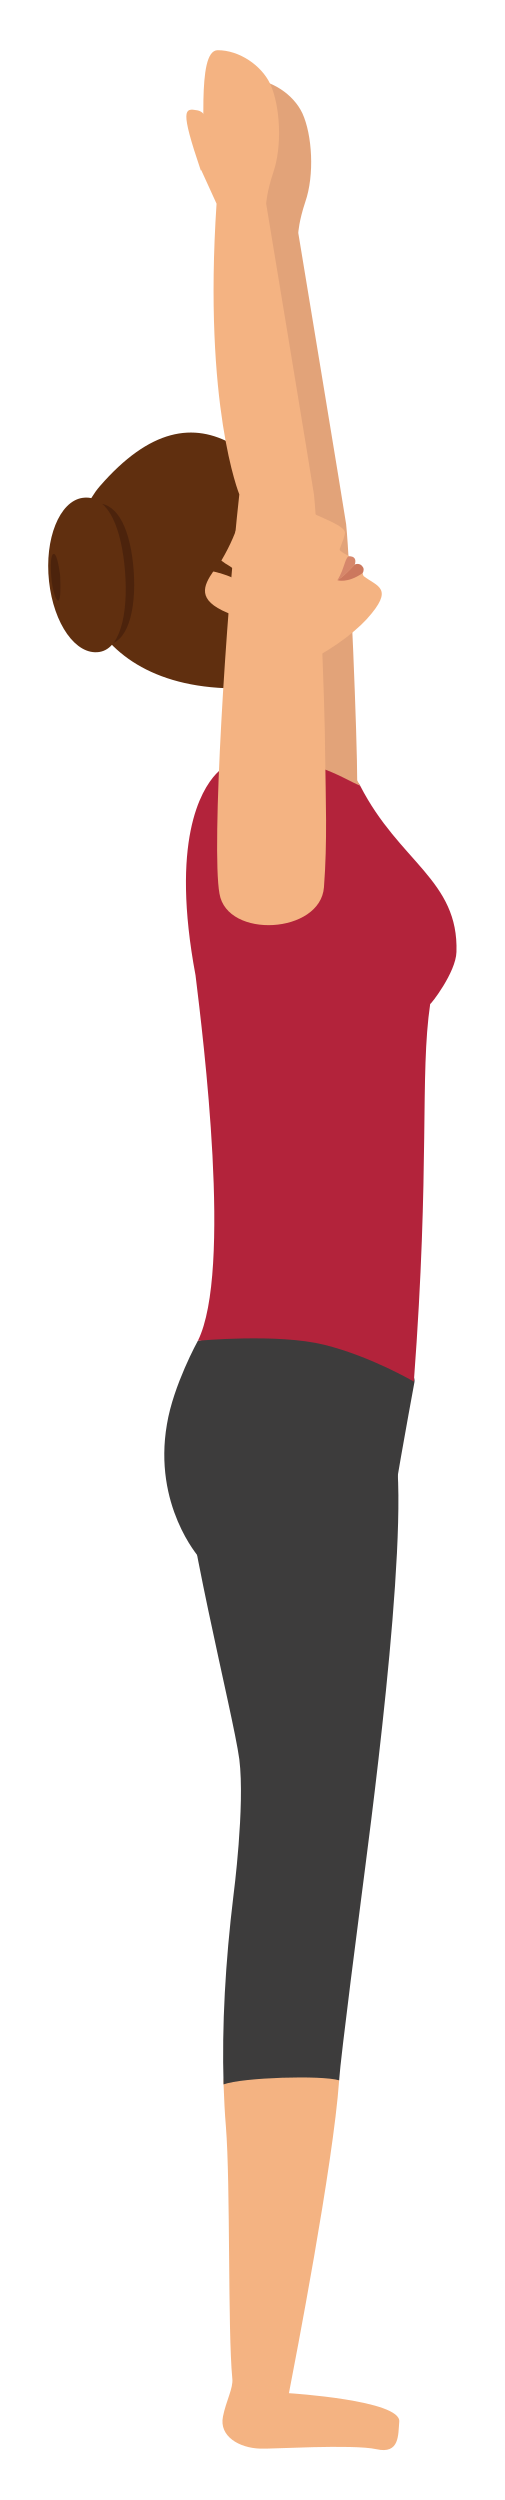
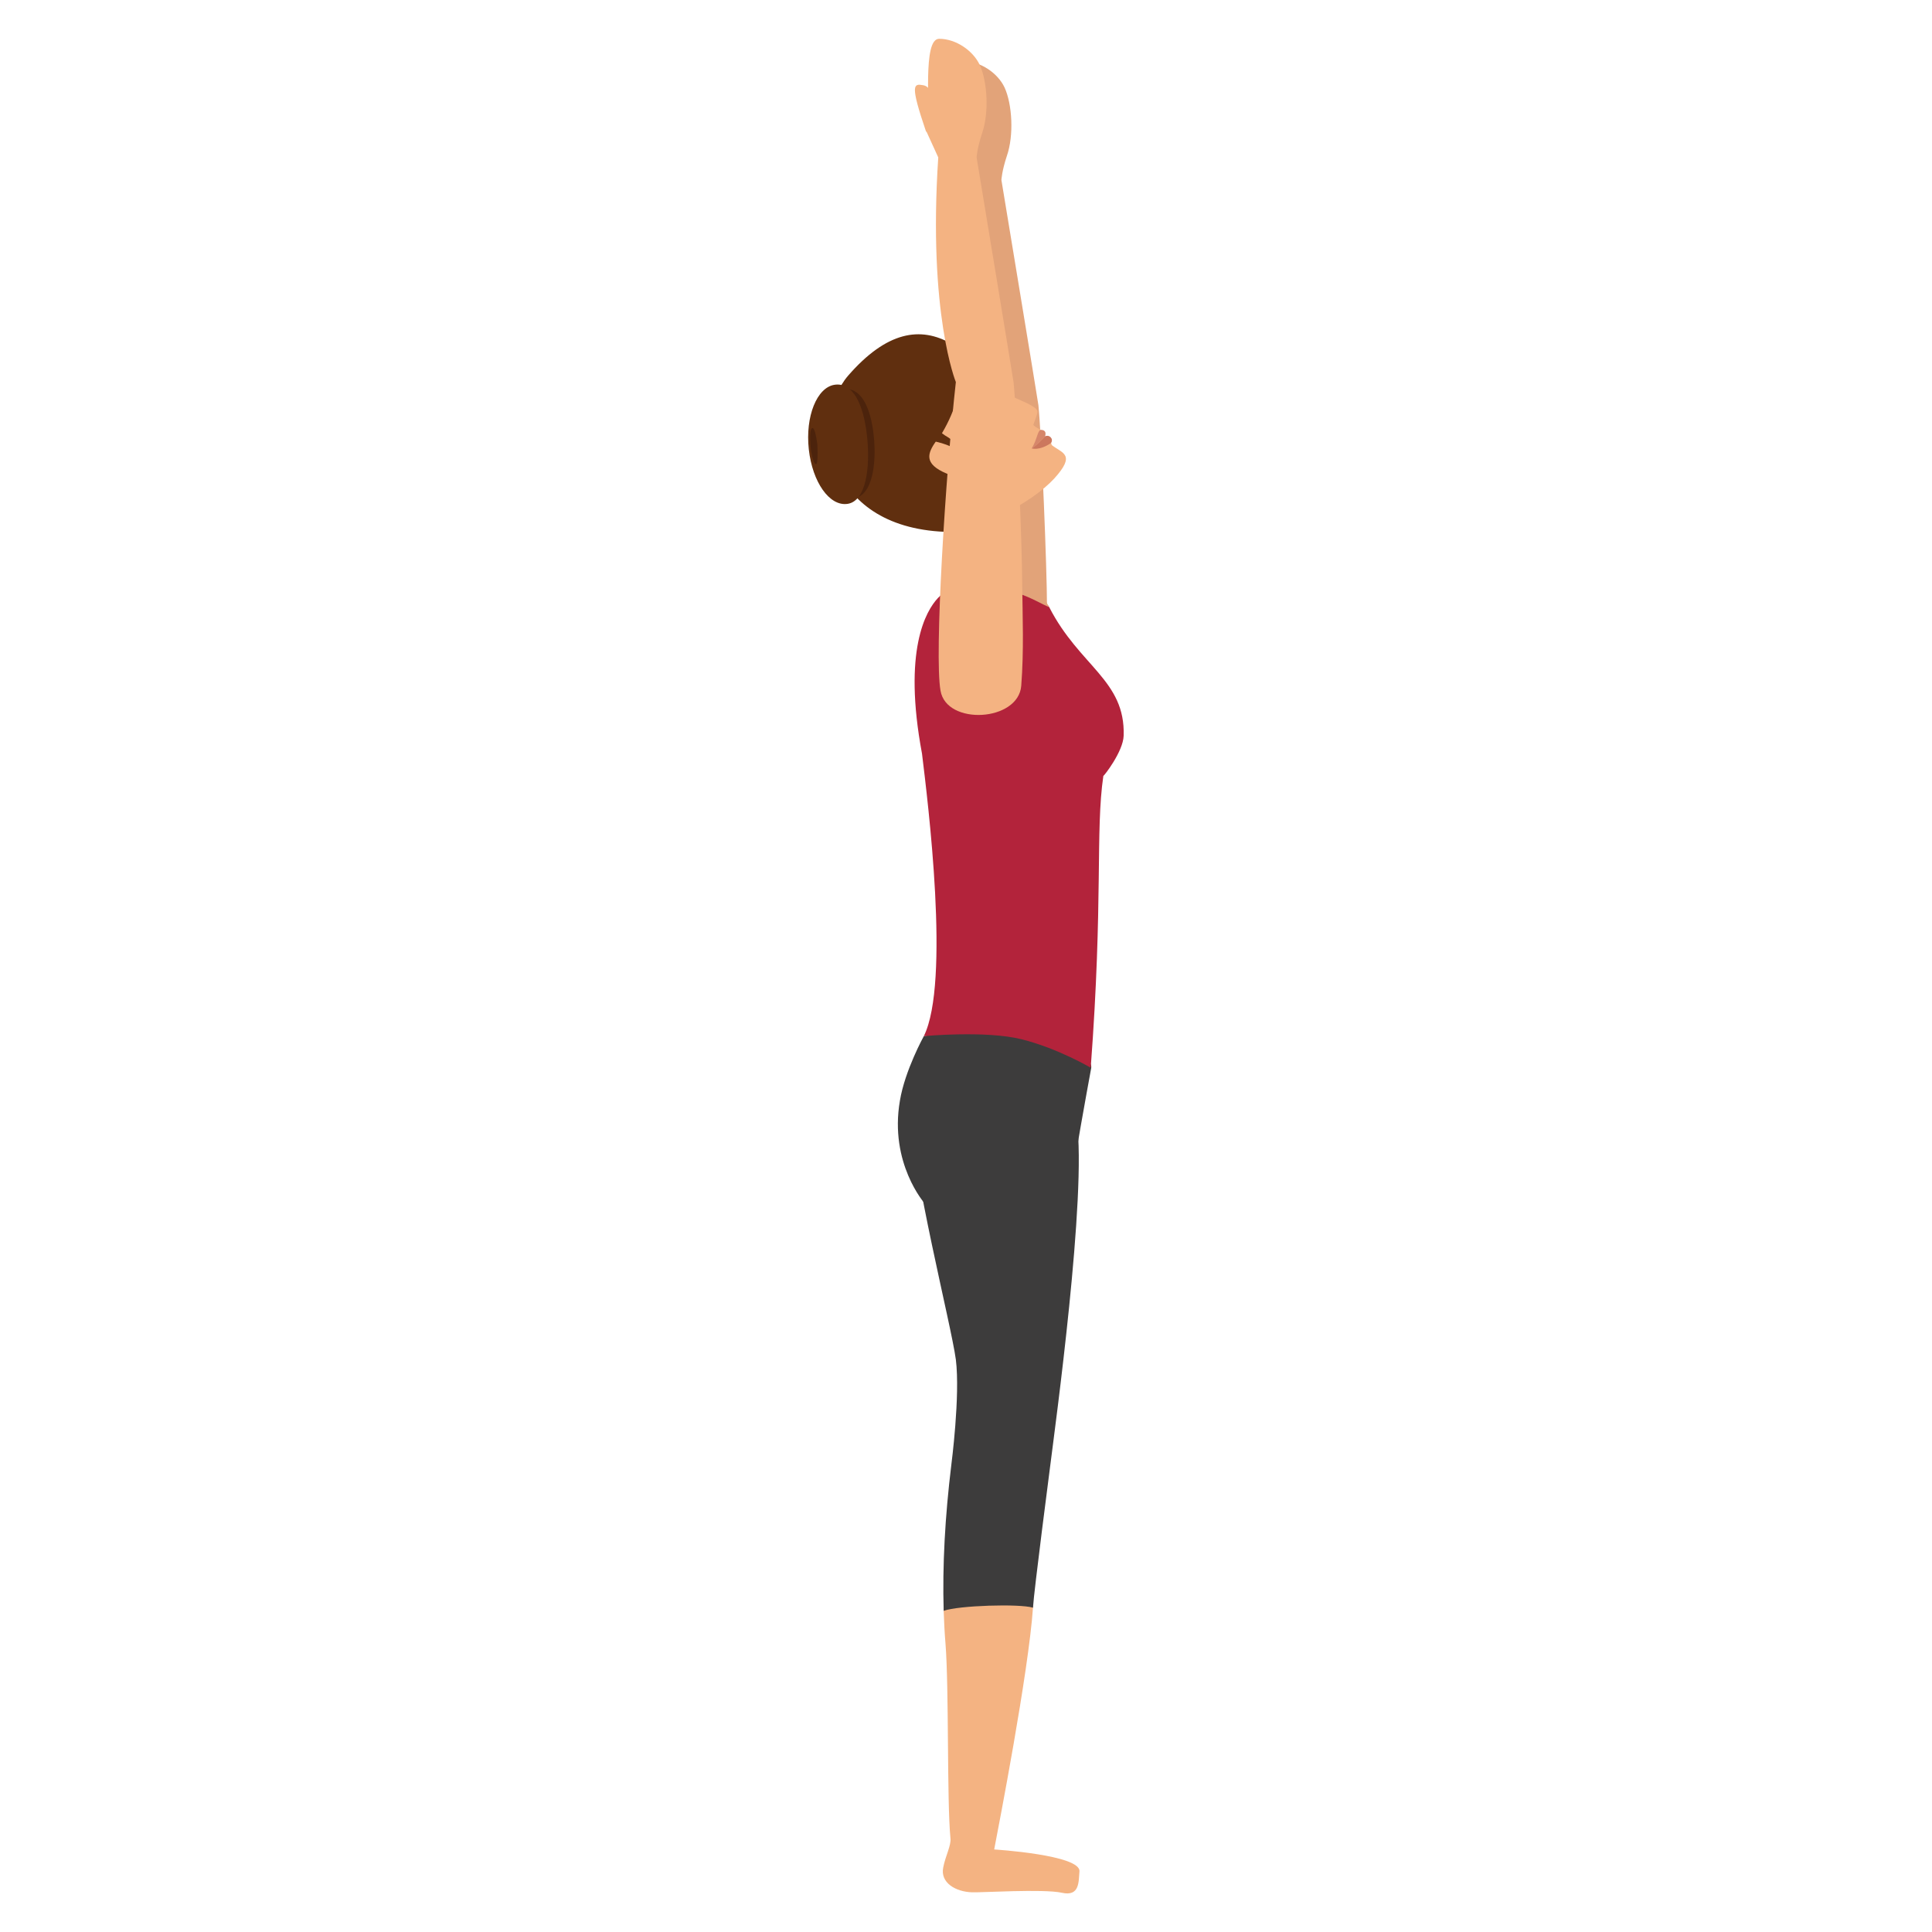
- <svg xmlns="http://www.w3.org/2000/svg" viewBox="195.7 33.9 86.4 428.3">
+ <svg xmlns="http://www.w3.org/2000/svg" viewBox="24.8 33.9 428.3 428.3">
  <path fill="#e2a379" d="M238.5 47.5c-3.8 0-1.8 15.8-2.8 20.6l2.6 5.7c-2.3 34.7 3.9 49.8 3.9 49.8-2.3 20.7-4.8 60.6-3.4 68.4 1.3 7.8 17.3 6.9 17.9-1.1 .6-7.9 .3-15 .2-22.9 0-7.9-1.2-37.4-1.9-44.3-.1-.9-8.2-49.9-8.2-49.9s.1-2 1.2-5.3c1.6-4.6 1.2-11.5-.5-15.2C246 50.1 242.2 47.5 238.5 47.5z" />
  <path fill="#e2a379" d="M237.2 63.3c0 0 .4-5-2.2-5.5-2.2-.4-3-.3 .6 10.3C235.6 68.1 237.1 68 237.2 63.3z" />
  <path fill="#3d3c3c" d="M229.6 263.6c0 0-4.2 7.6-5.3 14.3-2.4 13.9 5.5 22.8 5.5 22.8s30.7 7.8 31.7 .7c2-13.5 4-24.1 5.2-30.7 .8-4.4-19.8-10.5-19.8-10.5L229.6 263.6z" />
  <path fill="#b3233b" d="M273.9 197c.4-12.3-9.8-15.4-16.5-28.5-.8-1.6-8.4-6.1-12.4-6.2-4.4-.1-8.9 .6-12.3 4.2-2.6 2.8-7.8 11.5-3.5 34.5 1.3 10.7 6.3 50.7 .4 62.6 0 0 13.7-1.3 21.7 .7s15.3 6.3 15.3 6.3c2.8-37.3 1-52.4 2.8-64.7C269.5 206 273.8 200.5 273.9 197z" />
  <path fill="#e2a379" d="M254.3 163.2c0 0-3.2-8.9-5.2-16.9l-13.4-.9c2.6 8 .7 18.8 .7 18.8 12.5-1.3 17.7 3 21 4.3L254.3 163.2z" />
  <path fill="#f4b382" d="M244.8 118.4c-1.3-6.2-6.8-7.8-10.1-8.4-10.4-1.9-15.1 2-20.1 7.8-6.7 7.7 11 28.1 15 30.4 10.4 5.9 24.4-3.3 28.9-8.2 4.9-5.4 1.8-5.6-.5-7.4-.1-.1-.2-.6-.2-.6-.7-.7-1.8-1.5-2.4-2.9 0 0-.9-.4-1.2-.7-.3-.2-.4-.3-.2-.7 .4-1.1 .8-2 .8-2.6C254.5 123.2 245.4 121.3 244.8 118.4z" />
  <path fill="#d6876b" d="M253.5 133.3c0 0 .8-.3 3-2.7 .1-.4 .3-1.3-.8-1.4C254.8 129 254.8 131.3 253.5 133.3z" />
  <path fill="#cc785e" d="M253.5 133.3c0 0 1.7 .6 4.3-1.2 .3-.4 .2-.9 .1-1-.5-.9-1.4-.5-1.4-.5C254.3 133 253.5 133.3 253.5 133.3z" />
  <path fill="#602f0f" d="M212.8 117.2c-8.1 9.4-5.5 33.5 21.5 34.6 1.8 .1 4.8-.8 5.1-5.6 .2-3.4-.6-6.6-.6-6.6-.3-.9-.5-2-.9-3.1-.4-1.2-5.5-4.6-4.8-5.7 6.5-10.4 5-18.6 2.6-20.7C228.9 106.2 221.4 107.3 212.8 117.2z" />
  <path fill="#f4b382" d="M234.7 138.9c5.4 2.2 7.1 .6 9-2l-7.7-4.2-3.7-1C230.5 134.3 229.4 136.7 234.7 138.9z" />
  <path fill="#4c230c" d="M214.3 144.3c-3.8 .6-7.4-4.4-8.1-11-.7-6.6 1.7-12.5 5.5-13.1 3.8-.6 6.1 3.7 6.8 10.3C219.2 137.2 218 143.7 214.3 144.3z" />
  <path fill="#602f0f" d="M234.9 130.8c-.9-.5-1.6-1.1-2.1-1.6-.8-.7-1.2-1.3-1.2-1.3l-1.4 3.6c.4 .4 .8 .7 1.2 1.1 0 0 .2-.4 .4-1v.1c.9 .2 2.3 .5 4 1.3C235.9 132.9 237.6 132.5 234.9 130.8z" />
  <path fill="#602f0f" d="M212.7 145.6c-4 .6-7.8-4.8-8.6-12.1-.8-7.3 1.8-13.7 5.7-14.3 4-.6 6.4 4.1 7.2 11.3C217.8 137.8 216.7 145 212.7 145.6z" />
  <path fill="#4c230c" d="M205.7 136.8c-.4 .1-1-1.7-1.2-3.9s-.1-4.1 .4-4.1c.4-.1 .8 1.4 1.1 3.6C206.1 134.6 206.1 136.7 205.7 136.8z" />
  <path fill="#f4b382" d="M260.2 453.5c-4-.9-18.4 0-19.9-.1-3.6-.1-7.1-2.1-6.4-5.5 .5-2.6 1.8-4.9 1.6-6.5-.8-8.3-.3-33.2-1.1-43.2-.2-2.3-.3-4.7-.4-7.2-.3-9.9 20.1-4.3 19.8-.7-1 14.4-7.6 48.4-8.6 53.6 0 0 19.3 1.2 18.9 4.9C263.9 451 264.2 454.4 260.2 453.5z" />
  <path fill="#3d3c3c" d="M235.7 358.6c-1.4 11.5-2 22.4-1.7 32.4 3.3-1.2 16.8-1.6 19.8-.7 .2-3.6 3.8-31.3 3.8-31.3 1.1-8.8 8.2-60.4 5.9-76.5-.4-4.1-1.2-7.8-2-10.8-1.6-5.9-34.1-2.5-35.4 5.6 1.1 17.6 9.5 49.9 10.6 58C237.7 343.3 235.7 358.6 235.7 358.6z" />
  <path fill="#f4b382" d="M233 42.5c-3.8 0-1.8 15.8-2.8 20.6l2.6 5.7c-2.3 34.7 3.9 49.8 3.9 49.8-2.3 20.7-4.8 60.6-3.4 68.4 1.3 7.8 17.3 6.9 17.9-1.1 .6-7.9 .3-15 .2-22.9 0-7.9-1.2-37.4-1.9-44.3-.1-.9-8.2-49.9-8.2-49.9s.1-2 1.2-5.3c1.6-4.6 1.2-11.5-.5-15.2C240.5 45.1 236.7 42.5 233 42.5z" />
  <path fill="#f4b382" d="M231.7 58.3c0 0 .4-5-2.2-5.5-2.2-.4-3-.3 .6 10.3C230.1 63.1 231.6 63 231.7 58.3z" />
</svg>
